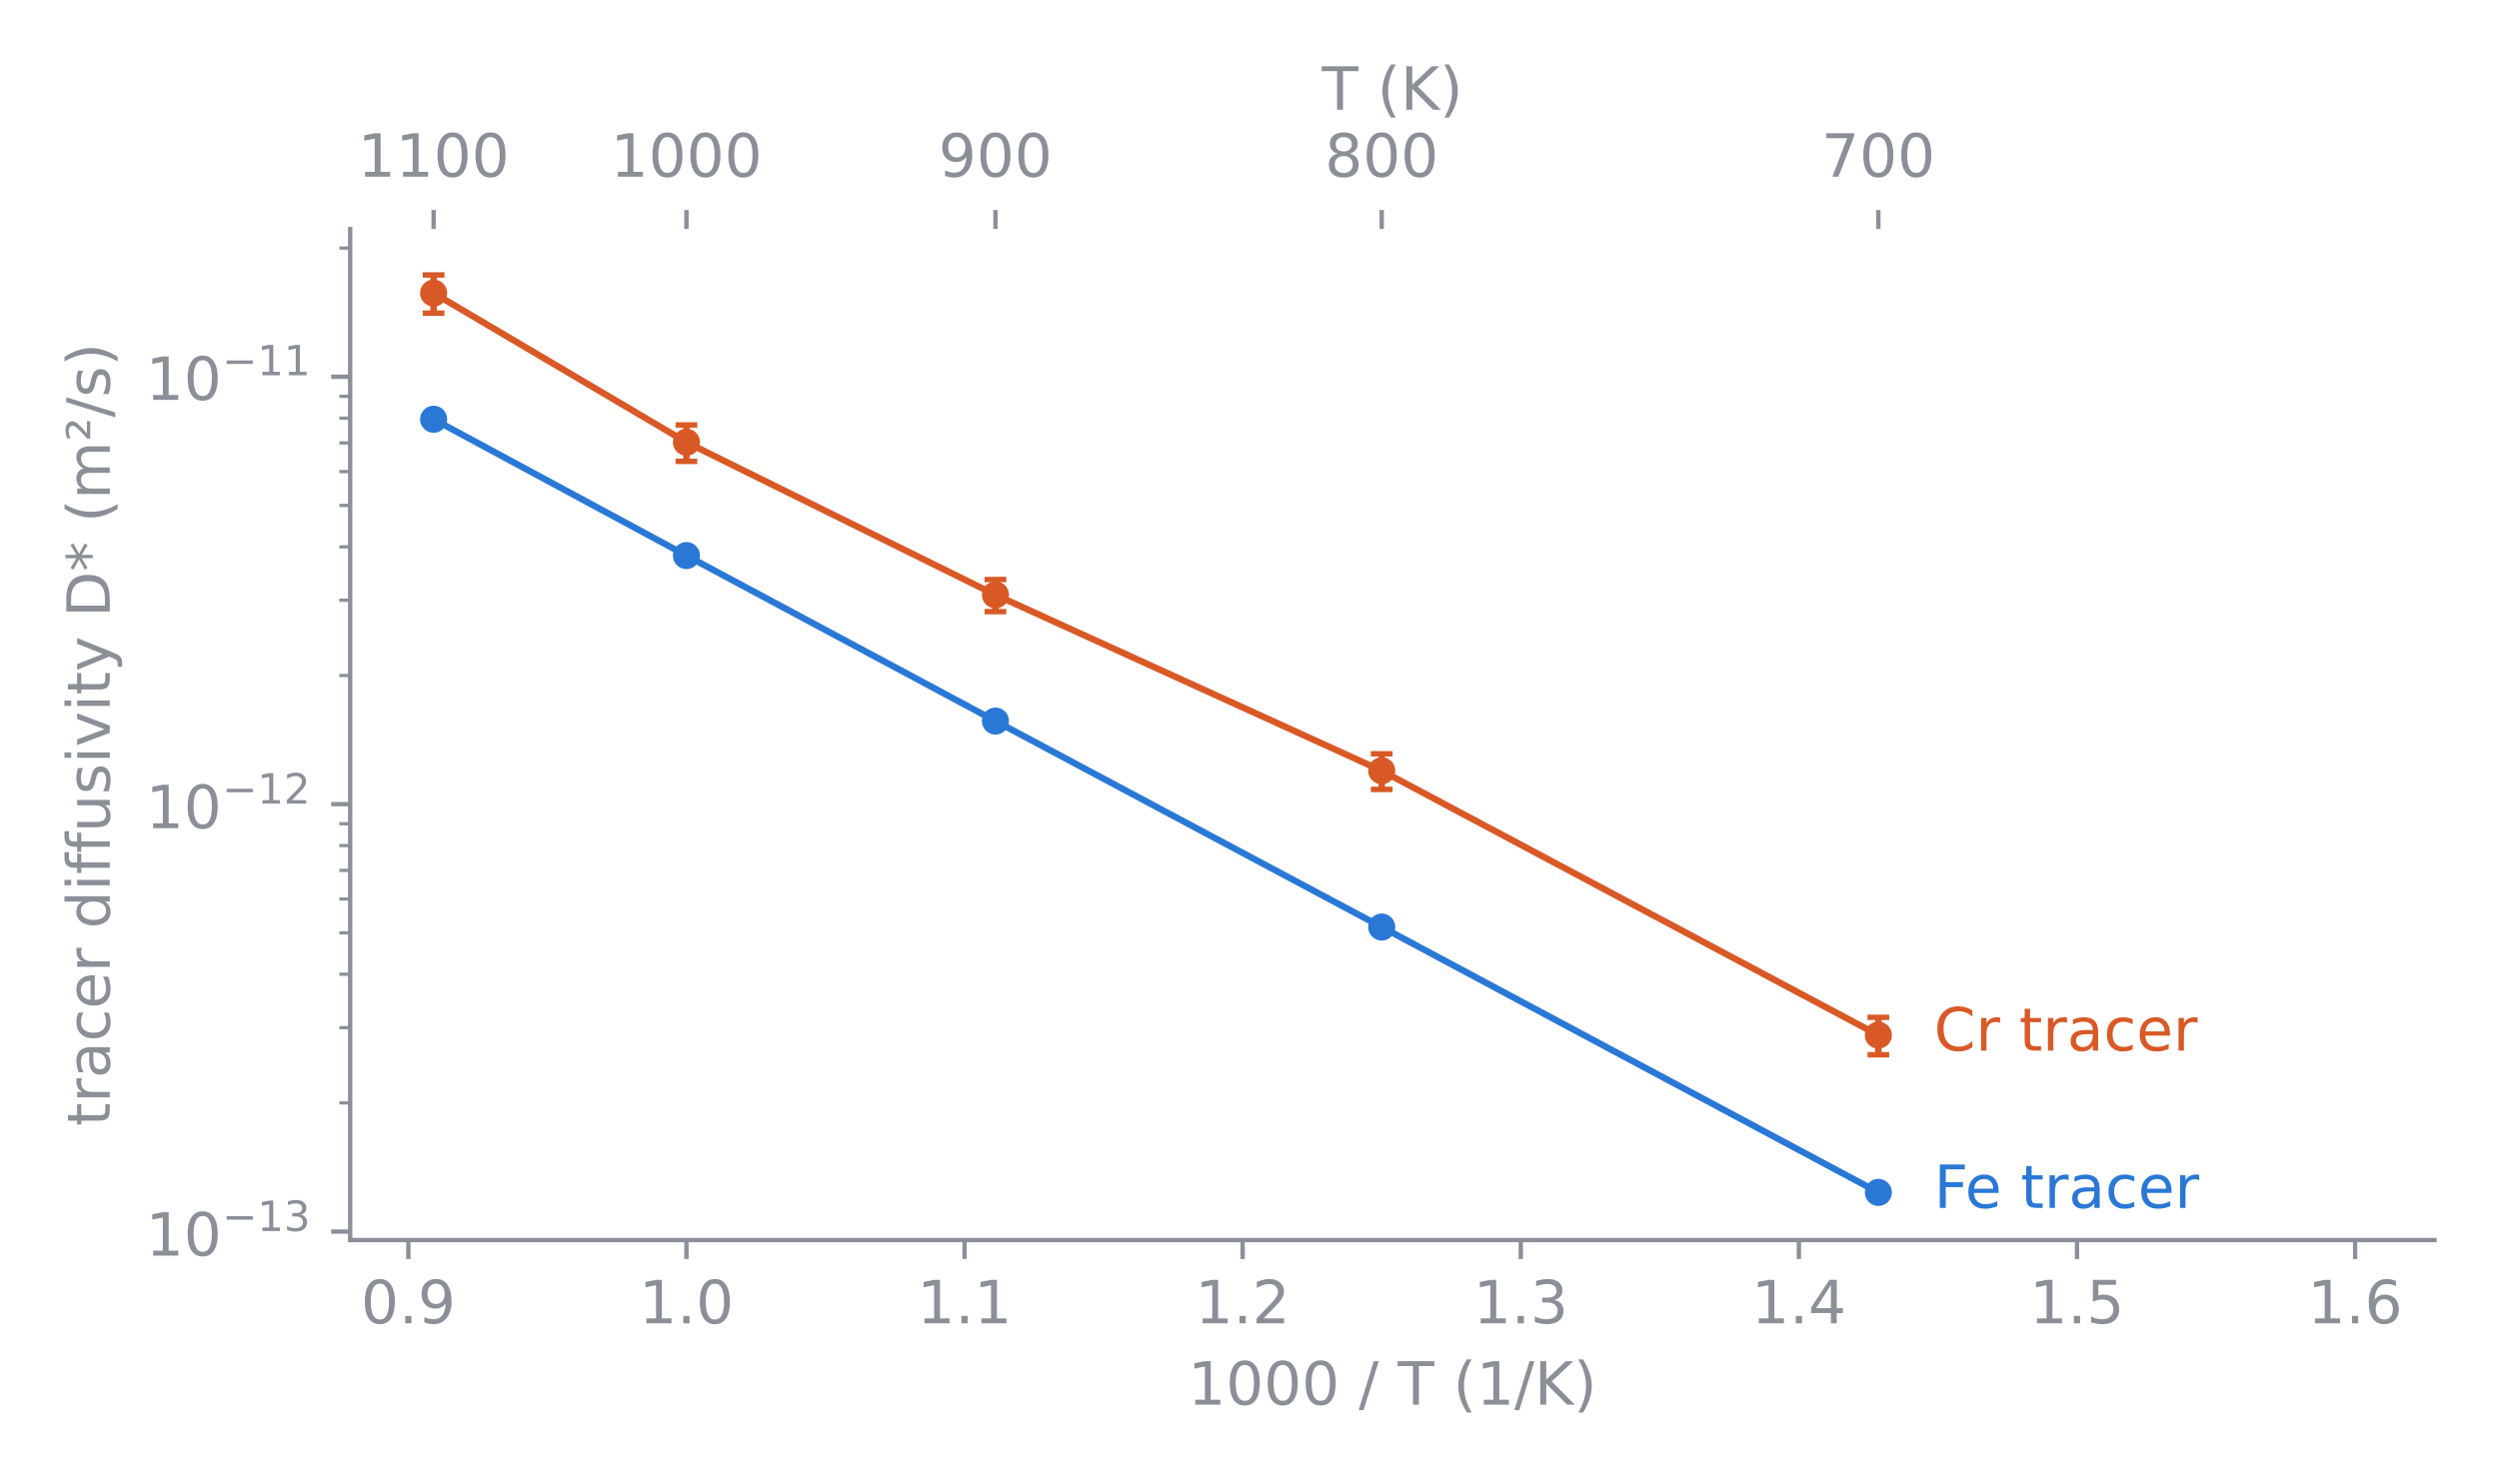
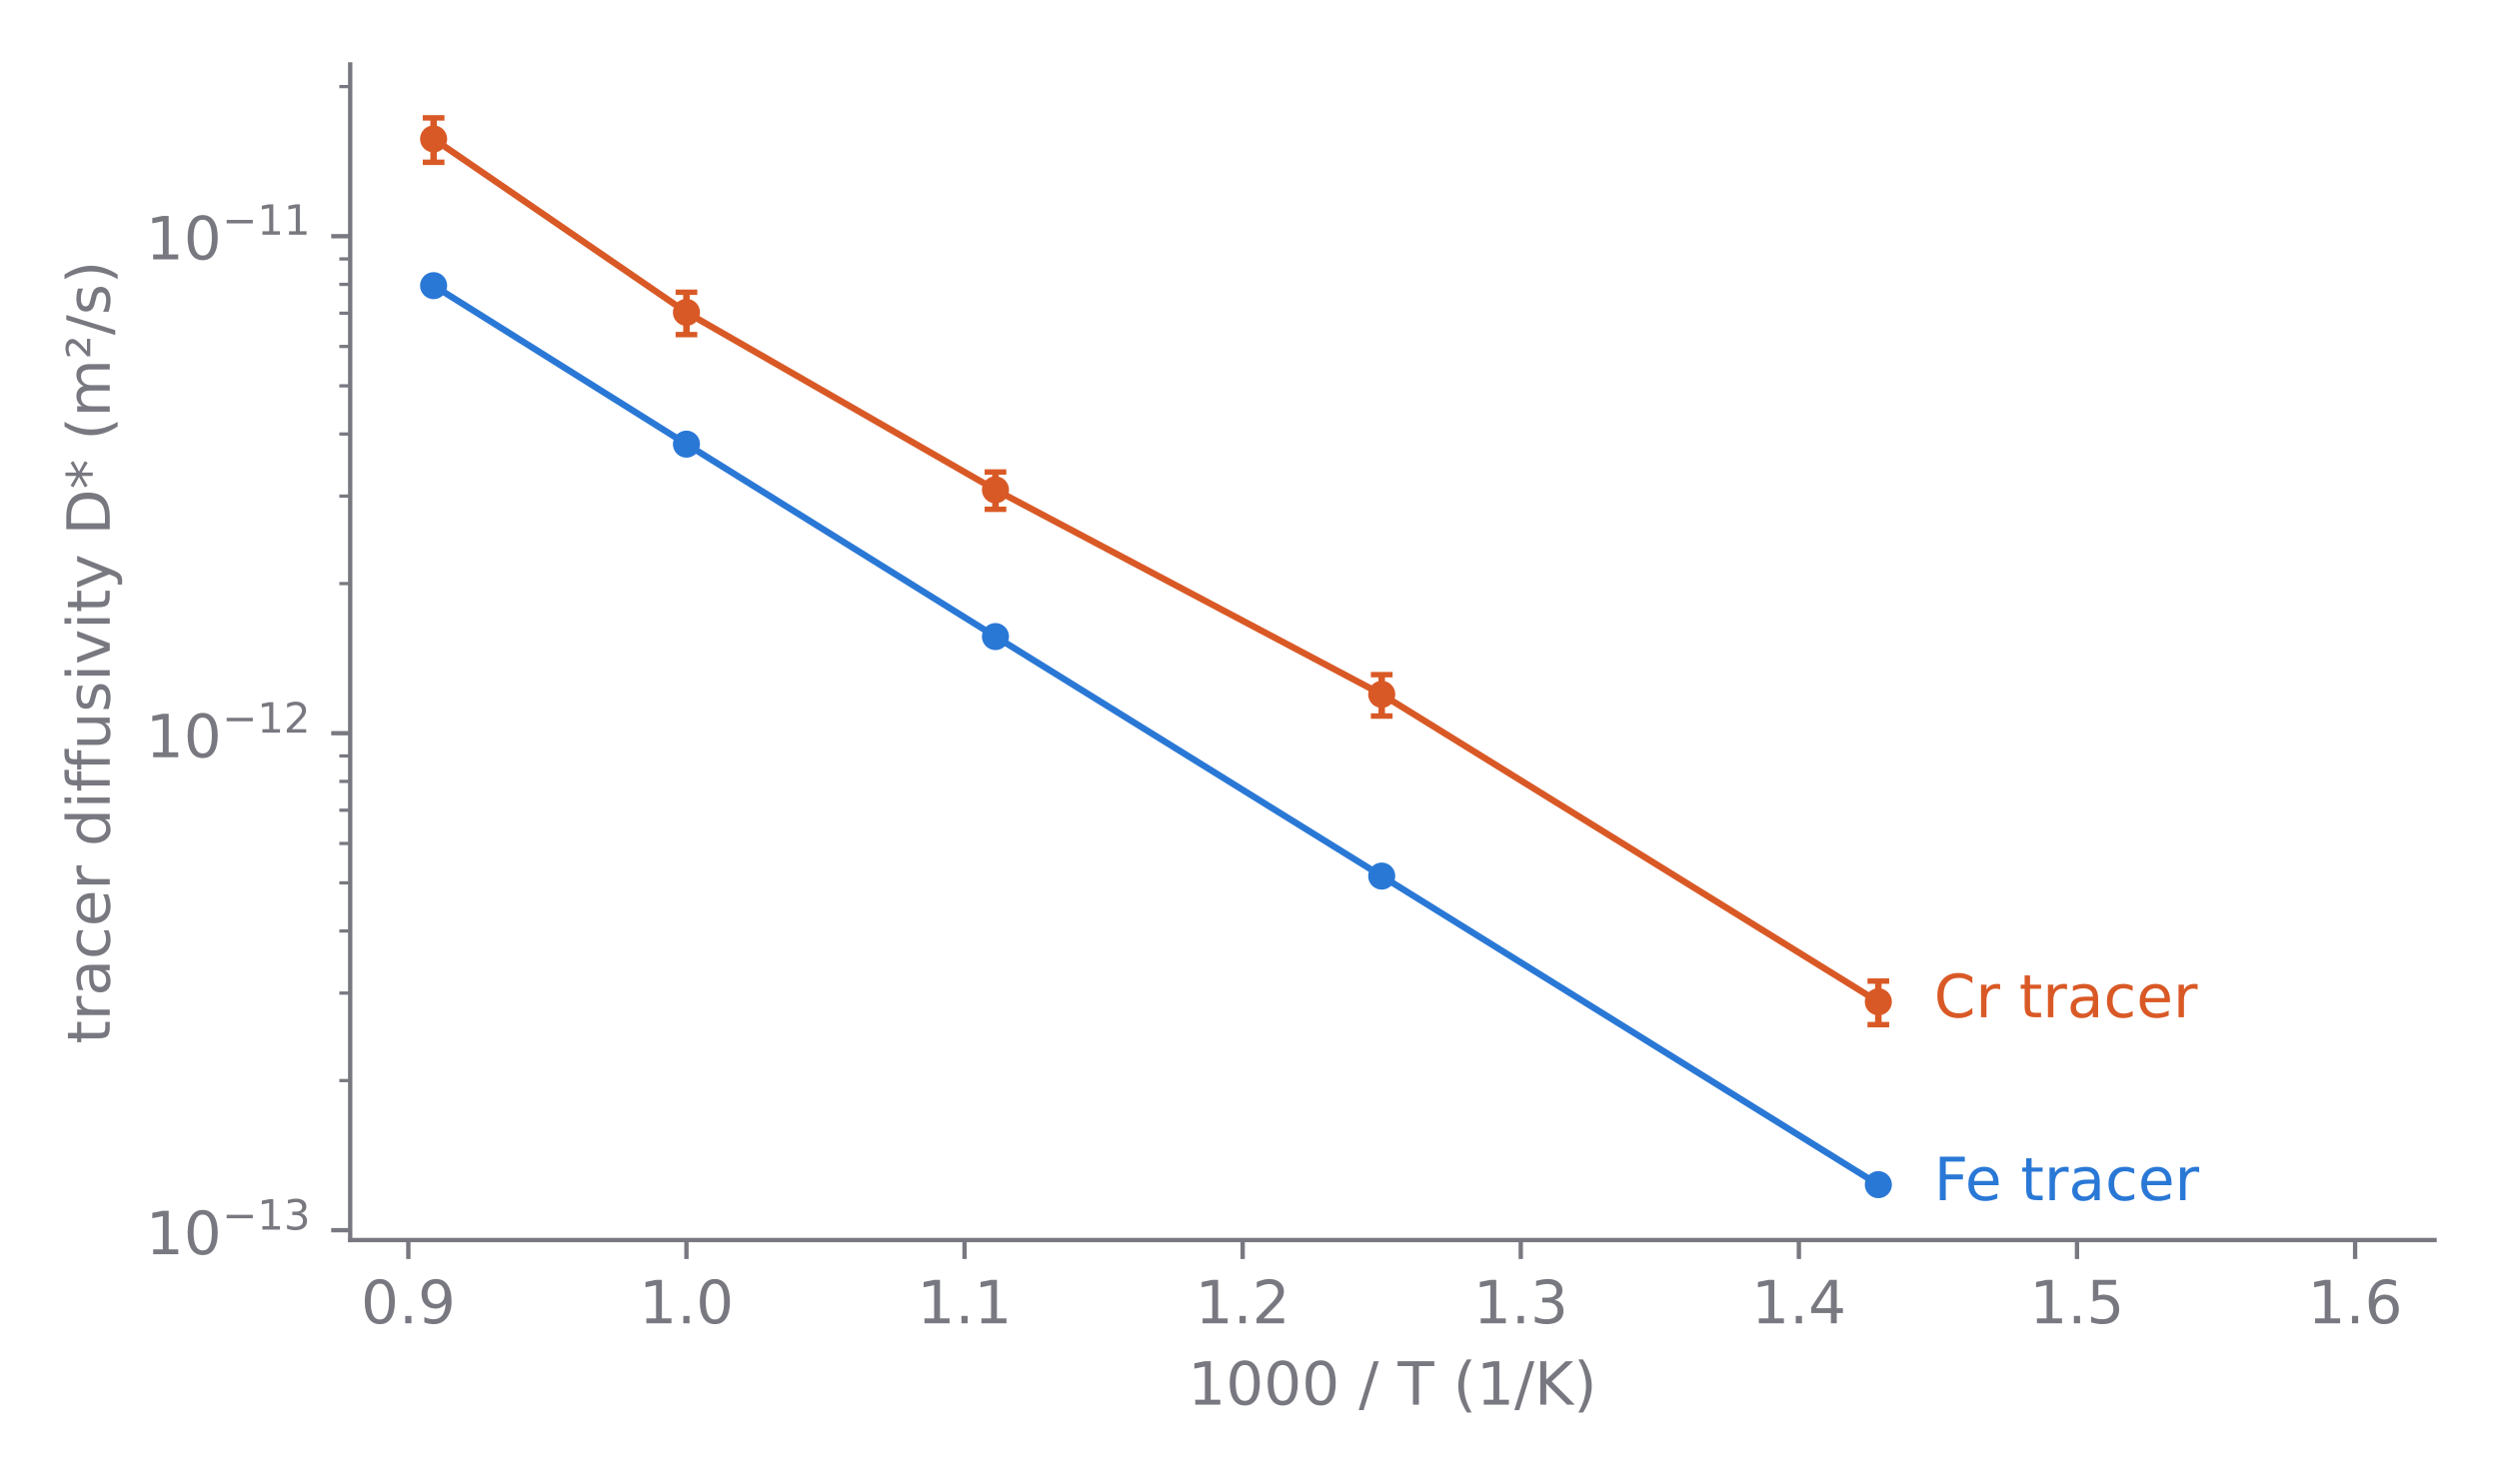
<svg xmlns="http://www.w3.org/2000/svg" xmlns:xlink="http://www.w3.org/1999/xlink" width="460.8pt" height="273.6pt" viewBox="0 0 460.8 273.6" version="1.1">
  <defs>
    <style type="text/css">*{stroke-linejoin: round; stroke-linecap: butt}</style>
  </defs>
  <g id="figure_1">
    <g id="patch_1">
      <path d="M 0 273.6  L 460.8 273.6  L 460.8 0  L 0 0  L 0 273.6  z " style="fill: none" />
    </g>
    <g id="axes_1">
      <g id="patch_2">
-         <path d="M 64.571 228.72  L 448.92 228.72  L 448.92 42.237  L 64.571 42.237  L 64.571 228.72  z " style="fill: none" />
-       </g>
-       <g id="axes_2">
-         <g id="patch_3">
-           <path d="M 64.571 42.237  L 448.92 42.237  L 448.92 42.237  L 64.571 42.237  L 64.571 42.237  z " style="fill: none" />
-         </g>
-         <g id="matplotlib.axis_1">
-           <g id="xtick_1">
-             <g id="line2d_1">
-               <defs>
-                 <path id="mc8319740ce" d="M 0 0  L 0 -3.5  " style="stroke: #8a8f98; stroke-width: 0.8" />
-               </defs>
-               <g>
-                 <use xlink:href="#mc8319740ce" x="346.356" y="42.237" style="fill: #8a8f98; stroke: #8a8f98; stroke-width: 0.8" />
-               </g>
-             </g>
-             <g id="text_1">
-               <text style="font-size: 11px; font-family: 'DejaVu Sans', 'Bitstream Vera Sans', 'Computer Modern Sans Serif', 'Lucida Grande', 'Verdana', 'Geneva', 'Lucid', 'Arial', 'Helvetica', 'Avant Garde', sans-serif; text-anchor: middle; fill: #8a8f98" x="346.356" y="32.595" transform="rotate(-0 346.3559 32.59484)">700</text>
-             </g>
-           </g>
-           <g id="xtick_2">
-             <g id="line2d_2">
-               <g>
-                 <use xlink:href="#mc8319740ce" x="254.781" y="42.237" style="fill: #8a8f98; stroke: #8a8f98; stroke-width: 0.8" />
-               </g>
-             </g>
-             <g id="text_2">
-               <text style="font-size: 11px; font-family: 'DejaVu Sans', 'Bitstream Vera Sans', 'Computer Modern Sans Serif', 'Lucida Grande', 'Verdana', 'Geneva', 'Lucid', 'Arial', 'Helvetica', 'Avant Garde', sans-serif; text-anchor: middle; fill: #8a8f98" x="254.781" y="32.595" transform="rotate(-0 254.7807 32.59484)">800</text>
-             </g>
-           </g>
-           <g id="xtick_3">
-             <g id="line2d_3">
-               <g>
-                 <use xlink:href="#mc8319740ce" x="183.556" y="42.237" style="fill: #8a8f98; stroke: #8a8f98; stroke-width: 0.8" />
-               </g>
-             </g>
-             <g id="text_3">
-               <text style="font-size: 11px; font-family: 'DejaVu Sans', 'Bitstream Vera Sans', 'Computer Modern Sans Serif', 'Lucida Grande', 'Verdana', 'Geneva', 'Lucid', 'Arial', 'Helvetica', 'Avant Garde', sans-serif; text-anchor: middle; fill: #8a8f98" x="183.556" y="32.595" transform="rotate(-0 183.5556 32.59484)">900</text>
-             </g>
-           </g>
-           <g id="xtick_4">
-             <g id="line2d_4">
-               <g>
-                 <use xlink:href="#mc8319740ce" x="126.576" y="42.237" style="fill: #8a8f98; stroke: #8a8f98; stroke-width: 0.8" />
-               </g>
-             </g>
-             <g id="text_4">
-               <text style="font-size: 11px; font-family: 'DejaVu Sans', 'Bitstream Vera Sans', 'Computer Modern Sans Serif', 'Lucida Grande', 'Verdana', 'Geneva', 'Lucid', 'Arial', 'Helvetica', 'Avant Garde', sans-serif; text-anchor: middle; fill: #8a8f98" x="126.576" y="32.595" transform="rotate(-0 126.5755 32.59484)">1000</text>
-             </g>
-           </g>
-           <g id="xtick_5">
-             <g id="line2d_5">
-               <g>
-                 <use xlink:href="#mc8319740ce" x="79.955" y="42.237" style="fill: #8a8f98; stroke: #8a8f98; stroke-width: 0.8" />
-               </g>
-             </g>
-             <g id="text_5">
-               <text style="font-size: 11px; font-family: 'DejaVu Sans', 'Bitstream Vera Sans', 'Computer Modern Sans Serif', 'Lucida Grande', 'Verdana', 'Geneva', 'Lucid', 'Arial', 'Helvetica', 'Avant Garde', sans-serif; text-anchor: middle; fill: #8a8f98" x="79.955" y="32.595" transform="rotate(-0 79.95548 32.59484)">1100</text>
-             </g>
-           </g>
-           <g id="text_6">
-             <text style="font-size: 11px; font-family: 'DejaVu Sans', 'Bitstream Vera Sans', 'Computer Modern Sans Serif', 'Lucida Grande', 'Verdana', 'Geneva', 'Lucid', 'Arial', 'Helvetica', 'Avant Garde', sans-serif; text-anchor: middle; fill: #8a8f98" x="256.745" y="20.237" transform="rotate(-0 256.7454 20.23742)">T (K)</text>
-           </g>
-         </g>
-         <g id="matplotlib.axis_2" />
-       </g>
-       <g id="matplotlib.axis_3">
+         <path d="M 64.571 228.72  L 448.92 228.72  L 448.92 11.88  L 64.571 11.88  L 64.571 228.72  z " style="fill: none" />
+       </g>
+       <g id="matplotlib.axis_1">
+         <g id="xtick_1">
+           <g id="line2d_1">
+             <defs>
+               <path id="m1382a73abf" d="M 0 0  L 0 3.5  " style="stroke: #787880; stroke-width: 0.8" />
+             </defs>
+             <g>
+               <use xlink:href="#m1382a73abf" x="75.293" y="228.72" style="fill: #787880; stroke: #787880; stroke-width: 0.8" />
+             </g>
+           </g>
+           <g id="text_1">
+             <text style="font-size: 11px; font-family: 'DejaVu Sans', 'Bitstream Vera Sans', 'Computer Modern Sans Serif', 'Lucida Grande', 'Verdana', 'Geneva', 'Lucid', 'Arial', 'Helvetica', 'Avant Garde', sans-serif; text-anchor: middle; fill: #787880" x="75.293" y="244.077" transform="rotate(-0 75.29347 244.0774)">0.9</text>
+           </g>
+         </g>
+         <g id="xtick_2">
+           <g id="line2d_2">
+             <g>
+               <use xlink:href="#m1382a73abf" x="126.576" y="228.72" style="fill: #787880; stroke: #787880; stroke-width: 0.8" />
+             </g>
+           </g>
+           <g id="text_2">
+             <text style="font-size: 11px; font-family: 'DejaVu Sans', 'Bitstream Vera Sans', 'Computer Modern Sans Serif', 'Lucida Grande', 'Verdana', 'Geneva', 'Lucid', 'Arial', 'Helvetica', 'Avant Garde', sans-serif; text-anchor: middle; fill: #787880" x="126.576" y="244.077" transform="rotate(-0 126.5755 244.0774)">1.0</text>
+           </g>
+         </g>
+         <g id="xtick_3">
+           <g id="line2d_3">
+             <g>
+               <use xlink:href="#m1382a73abf" x="177.858" y="228.72" style="fill: #787880; stroke: #787880; stroke-width: 0.8" />
+             </g>
+           </g>
+           <g id="text_3">
+             <text style="font-size: 11px; font-family: 'DejaVu Sans', 'Bitstream Vera Sans', 'Computer Modern Sans Serif', 'Lucida Grande', 'Verdana', 'Geneva', 'Lucid', 'Arial', 'Helvetica', 'Avant Garde', sans-serif; text-anchor: middle; fill: #787880" x="177.858" y="244.077" transform="rotate(-0 177.8576 244.0774)">1.1</text>
+           </g>
+         </g>
+         <g id="xtick_4">
+           <g id="line2d_4">
+             <g>
+               <use xlink:href="#m1382a73abf" x="229.14" y="228.72" style="fill: #787880; stroke: #787880; stroke-width: 0.8" />
+             </g>
+           </g>
+           <g id="text_4">
+             <text style="font-size: 11px; font-family: 'DejaVu Sans', 'Bitstream Vera Sans', 'Computer Modern Sans Serif', 'Lucida Grande', 'Verdana', 'Geneva', 'Lucid', 'Arial', 'Helvetica', 'Avant Garde', sans-serif; text-anchor: middle; fill: #787880" x="229.14" y="244.077" transform="rotate(-0 229.1397 244.0774)">1.2</text>
+           </g>
+         </g>
+         <g id="xtick_5">
+           <g id="line2d_5">
+             <g>
+               <use xlink:href="#m1382a73abf" x="280.422" y="228.72" style="fill: #787880; stroke: #787880; stroke-width: 0.8" />
+             </g>
+           </g>
+           <g id="text_5">
+             <text style="font-size: 11px; font-family: 'DejaVu Sans', 'Bitstream Vera Sans', 'Computer Modern Sans Serif', 'Lucida Grande', 'Verdana', 'Geneva', 'Lucid', 'Arial', 'Helvetica', 'Avant Garde', sans-serif; text-anchor: middle; fill: #787880" x="280.422" y="244.077" transform="rotate(-0 280.4218 244.0774)">1.3</text>
+           </g>
+         </g>
        <g id="xtick_6">
          <g id="line2d_6">
-             <defs>
-               <path id="m7bf91d683a" d="M 0 0  L 0 3.5  " style="stroke: #8a8f98; stroke-width: 0.8" />
-             </defs>
-             <g>
-               <use xlink:href="#m7bf91d683a" x="75.293" y="228.72" style="fill: #8a8f98; stroke: #8a8f98; stroke-width: 0.8" />
-             </g>
-           </g>
-           <g id="text_7">
-             <text style="font-size: 11px; font-family: 'DejaVu Sans', 'Bitstream Vera Sans', 'Computer Modern Sans Serif', 'Lucida Grande', 'Verdana', 'Geneva', 'Lucid', 'Arial', 'Helvetica', 'Avant Garde', sans-serif; text-anchor: middle; fill: #8a8f98" x="75.293" y="244.077" transform="rotate(-0 75.29347 244.0774)">0.9</text>
+             <g>
+               <use xlink:href="#m1382a73abf" x="331.704" y="228.72" style="fill: #787880; stroke: #787880; stroke-width: 0.8" />
+             </g>
+           </g>
+           <g id="text_6">
+             <text style="font-size: 11px; font-family: 'DejaVu Sans', 'Bitstream Vera Sans', 'Computer Modern Sans Serif', 'Lucida Grande', 'Verdana', 'Geneva', 'Lucid', 'Arial', 'Helvetica', 'Avant Garde', sans-serif; text-anchor: middle; fill: #787880" x="331.704" y="244.077" transform="rotate(-0 331.7038 244.0774)">1.4</text>
          </g>
        </g>
        <g id="xtick_7">
          <g id="line2d_7">
            <g>
-               <use xlink:href="#m7bf91d683a" x="126.576" y="228.72" style="fill: #8a8f98; stroke: #8a8f98; stroke-width: 0.8" />
-             </g>
-           </g>
-           <g id="text_8">
-             <text style="font-size: 11px; font-family: 'DejaVu Sans', 'Bitstream Vera Sans', 'Computer Modern Sans Serif', 'Lucida Grande', 'Verdana', 'Geneva', 'Lucid', 'Arial', 'Helvetica', 'Avant Garde', sans-serif; text-anchor: middle; fill: #8a8f98" x="126.576" y="244.077" transform="rotate(-0 126.5755 244.0774)">1.0</text>
+               <use xlink:href="#m1382a73abf" x="382.986" y="228.72" style="fill: #787880; stroke: #787880; stroke-width: 0.8" />
+             </g>
+           </g>
+           <g id="text_7">
+             <text style="font-size: 11px; font-family: 'DejaVu Sans', 'Bitstream Vera Sans', 'Computer Modern Sans Serif', 'Lucida Grande', 'Verdana', 'Geneva', 'Lucid', 'Arial', 'Helvetica', 'Avant Garde', sans-serif; text-anchor: middle; fill: #787880" x="382.986" y="244.077" transform="rotate(-0 382.9859 244.0774)">1.5</text>
          </g>
        </g>
        <g id="xtick_8">
          <g id="line2d_8">
            <g>
-               <use xlink:href="#m7bf91d683a" x="177.858" y="228.72" style="fill: #8a8f98; stroke: #8a8f98; stroke-width: 0.8" />
-             </g>
-           </g>
-           <g id="text_9">
-             <text style="font-size: 11px; font-family: 'DejaVu Sans', 'Bitstream Vera Sans', 'Computer Modern Sans Serif', 'Lucida Grande', 'Verdana', 'Geneva', 'Lucid', 'Arial', 'Helvetica', 'Avant Garde', sans-serif; text-anchor: middle; fill: #8a8f98" x="177.858" y="244.077" transform="rotate(-0 177.8576 244.0774)">1.1</text>
-           </g>
-         </g>
-         <g id="xtick_9">
+               <use xlink:href="#m1382a73abf" x="434.268" y="228.72" style="fill: #787880; stroke: #787880; stroke-width: 0.8" />
+             </g>
+           </g>
+           <g id="text_8">
+             <text style="font-size: 11px; font-family: 'DejaVu Sans', 'Bitstream Vera Sans', 'Computer Modern Sans Serif', 'Lucida Grande', 'Verdana', 'Geneva', 'Lucid', 'Arial', 'Helvetica', 'Avant Garde', sans-serif; text-anchor: middle; fill: #787880" x="434.268" y="244.077" transform="rotate(-0 434.268 244.0774)">1.6</text>
+           </g>
+         </g>
+         <g id="text_9">
+           <text style="font-size: 11px; font-family: 'DejaVu Sans', 'Bitstream Vera Sans', 'Computer Modern Sans Serif', 'Lucida Grande', 'Verdana', 'Geneva', 'Lucid', 'Arial', 'Helvetica', 'Avant Garde', sans-serif; text-anchor: middle; fill: #787880" x="256.745" y="259.077" transform="rotate(-0 256.7454 259.0774)">1000 / T (1/K)</text>
+         </g>
+       </g>
+       <g id="matplotlib.axis_2">
+         <g id="ytick_1">
          <g id="line2d_9">
-             <g>
-               <use xlink:href="#m7bf91d683a" x="229.14" y="228.72" style="fill: #8a8f98; stroke: #8a8f98; stroke-width: 0.8" />
+             <defs>
+               <path id="m5161d08b8c" d="M 0 0  L -3.5 0  " style="stroke: #787880; stroke-width: 0.8" />
+             </defs>
+             <g>
+               <use xlink:href="#m5161d08b8c" x="64.571" y="226.905" style="fill: #787880; stroke: #787880; stroke-width: 0.8" />
            </g>
          </g>
          <g id="text_10">
-             <text style="font-size: 11px; font-family: 'DejaVu Sans', 'Bitstream Vera Sans', 'Computer Modern Sans Serif', 'Lucida Grande', 'Verdana', 'Geneva', 'Lucid', 'Arial', 'Helvetica', 'Avant Garde', sans-serif; text-anchor: middle; fill: #8a8f98" x="229.14" y="244.077" transform="rotate(-0 229.1397 244.0774)">1.2</text>
-           </g>
-         </g>
-         <g id="xtick_10">
+             <g style="fill: #787880" transform="translate(26.88086 232.0754)">
+               <text>
+                 <tspan x="0" y="-0.737" style="font-size: 11px; font-family: 'DejaVu Sans'; fill: #787880">1</tspan>
+                 <tspan x="6.999" y="-0.737" style="font-size: 11px; font-family: 'DejaVu Sans'; fill: #787880">0</tspan>
+                 <tspan x="14.102" y="-5.28" style="font-size: 7.7px; font-family: 'DejaVu Sans'; fill: #787880">−</tspan>
+                 <tspan x="20.554" y="-5.28" style="font-size: 7.7px; font-family: 'DejaVu Sans'; fill: #787880">1</tspan>
+                 <tspan x="25.453" y="-5.28" style="font-size: 7.7px; font-family: 'DejaVu Sans'; fill: #787880">3</tspan>
+               </text>
+             </g>
+           </g>
+         </g>
+         <g id="ytick_2">
          <g id="line2d_10">
            <g>
-               <use xlink:href="#m7bf91d683a" x="280.422" y="228.72" style="fill: #8a8f98; stroke: #8a8f98; stroke-width: 0.8" />
+               <use xlink:href="#m5161d08b8c" x="64.571" y="135.237" style="fill: #787880; stroke: #787880; stroke-width: 0.8" />
            </g>
          </g>
          <g id="text_11">
-             <text style="font-size: 11px; font-family: 'DejaVu Sans', 'Bitstream Vera Sans', 'Computer Modern Sans Serif', 'Lucida Grande', 'Verdana', 'Geneva', 'Lucid', 'Arial', 'Helvetica', 'Avant Garde', sans-serif; text-anchor: middle; fill: #8a8f98" x="280.422" y="244.077" transform="rotate(-0 280.4218 244.0774)">1.3</text>
-           </g>
-         </g>
-         <g id="xtick_11">
+             <g style="fill: #787880" transform="translate(26.88086 140.4066)">
+               <text>
+                 <tspan x="0" y="-0.737" style="font-size: 11px; font-family: 'DejaVu Sans'; fill: #787880">1</tspan>
+                 <tspan x="6.999" y="-0.737" style="font-size: 11px; font-family: 'DejaVu Sans'; fill: #787880">0</tspan>
+                 <tspan x="14.102" y="-5.28" style="font-size: 7.7px; font-family: 'DejaVu Sans'; fill: #787880">−</tspan>
+                 <tspan x="20.554" y="-5.28" style="font-size: 7.7px; font-family: 'DejaVu Sans'; fill: #787880">1</tspan>
+                 <tspan x="25.453" y="-5.28" style="font-size: 7.7px; font-family: 'DejaVu Sans'; fill: #787880">2</tspan>
+               </text>
+             </g>
+           </g>
+         </g>
+         <g id="ytick_3">
          <g id="line2d_11">
            <g>
-               <use xlink:href="#m7bf91d683a" x="331.704" y="228.72" style="fill: #8a8f98; stroke: #8a8f98; stroke-width: 0.8" />
+               <use xlink:href="#m5161d08b8c" x="64.571" y="43.568" style="fill: #787880; stroke: #787880; stroke-width: 0.8" />
            </g>
          </g>
          <g id="text_12">
-             <text style="font-size: 11px; font-family: 'DejaVu Sans', 'Bitstream Vera Sans', 'Computer Modern Sans Serif', 'Lucida Grande', 'Verdana', 'Geneva', 'Lucid', 'Arial', 'Helvetica', 'Avant Garde', sans-serif; text-anchor: middle; fill: #8a8f98" x="331.704" y="244.077" transform="rotate(-0 331.7038 244.0774)">1.4</text>
-           </g>
-         </g>
-         <g id="xtick_12">
+             <g style="fill: #787880" transform="translate(26.88086 48.68272)">
+               <text>
+                 <tspan x="0" y="-0.846" style="font-size: 11px; font-family: 'DejaVu Sans'; fill: #787880">1</tspan>
+                 <tspan x="6.999" y="-0.846" style="font-size: 11px; font-family: 'DejaVu Sans'; fill: #787880">0</tspan>
+                 <tspan x="14.102" y="-5.389" style="font-size: 7.7px; font-family: 'DejaVu Sans'; fill: #787880">−</tspan>
+                 <tspan x="20.554" y="-5.389" style="font-size: 7.7px; font-family: 'DejaVu Sans'; fill: #787880">1</tspan>
+                 <tspan x="25.453" y="-5.389" style="font-size: 7.7px; font-family: 'DejaVu Sans'; fill: #787880">1</tspan>
+               </text>
+             </g>
+           </g>
+         </g>
+         <g id="ytick_4">
          <g id="line2d_12">
-             <g>
-               <use xlink:href="#m7bf91d683a" x="382.986" y="228.72" style="fill: #8a8f98; stroke: #8a8f98; stroke-width: 0.8" />
-             </g>
-           </g>
-           <g id="text_13">
-             <text style="font-size: 11px; font-family: 'DejaVu Sans', 'Bitstream Vera Sans', 'Computer Modern Sans Serif', 'Lucida Grande', 'Verdana', 'Geneva', 'Lucid', 'Arial', 'Helvetica', 'Avant Garde', sans-serif; text-anchor: middle; fill: #8a8f98" x="382.986" y="244.077" transform="rotate(-0 382.9859 244.0774)">1.5</text>
-           </g>
-         </g>
-         <g id="xtick_13">
+             <defs>
+               <path id="m2b6030d792" d="M 0 0  L -2 0  " style="stroke: #787880; stroke-width: 0.6" />
+             </defs>
+             <g>
+               <use xlink:href="#m2b6030d792" x="64.571" y="199.31" style="fill: #787880; stroke: #787880; stroke-width: 0.6" />
+             </g>
+           </g>
+         </g>
+         <g id="ytick_5">
          <g id="line2d_13">
            <g>
-               <use xlink:href="#m7bf91d683a" x="434.268" y="228.72" style="fill: #8a8f98; stroke: #8a8f98; stroke-width: 0.8" />
-             </g>
-           </g>
-           <g id="text_14">
-             <text style="font-size: 11px; font-family: 'DejaVu Sans', 'Bitstream Vera Sans', 'Computer Modern Sans Serif', 'Lucida Grande', 'Verdana', 'Geneva', 'Lucid', 'Arial', 'Helvetica', 'Avant Garde', sans-serif; text-anchor: middle; fill: #8a8f98" x="434.268" y="244.077" transform="rotate(-0 434.268 244.0774)">1.6</text>
-           </g>
-         </g>
-         <g id="text_15">
-           <text style="font-size: 11px; font-family: 'DejaVu Sans', 'Bitstream Vera Sans', 'Computer Modern Sans Serif', 'Lucida Grande', 'Verdana', 'Geneva', 'Lucid', 'Arial', 'Helvetica', 'Avant Garde', sans-serif; text-anchor: middle; fill: #8a8f98" x="256.745" y="259.077" transform="rotate(-0 256.7454 259.0774)">1000 / T (1/K)</text>
-         </g>
-       </g>
-       <g id="matplotlib.axis_4">
-         <g id="ytick_1">
+               <use xlink:href="#m2b6030d792" x="64.571" y="183.168" style="fill: #787880; stroke: #787880; stroke-width: 0.6" />
+             </g>
+           </g>
+         </g>
+         <g id="ytick_6">
          <g id="line2d_14">
-             <defs>
-               <path id="m699dbc53d1" d="M 0 0  L -3.5 0  " style="stroke: #8a8f98; stroke-width: 0.8" />
-             </defs>
-             <g>
-               <use xlink:href="#m699dbc53d1" x="64.571" y="227.159" style="fill: #8a8f98; stroke: #8a8f98; stroke-width: 0.8" />
-             </g>
-           </g>
-           <g id="text_16">
-             <g style="fill: #8a8f98" transform="translate(26.88086 232.3295)">
-               <text>
-                 <tspan x="0" y="-0.737" style="font-size: 11px; font-family: 'DejaVu Sans'; fill: #8a8f98">1</tspan>
-                 <tspan x="6.999" y="-0.737" style="font-size: 11px; font-family: 'DejaVu Sans'; fill: #8a8f98">0</tspan>
-                 <tspan x="14.102" y="-5.28" style="font-size: 7.7px; font-family: 'DejaVu Sans'; fill: #8a8f98">−</tspan>
-                 <tspan x="20.554" y="-5.28" style="font-size: 7.7px; font-family: 'DejaVu Sans'; fill: #8a8f98">1</tspan>
-                 <tspan x="25.453" y="-5.28" style="font-size: 7.7px; font-family: 'DejaVu Sans'; fill: #8a8f98">3</tspan>
-               </text>
-             </g>
-           </g>
-         </g>
-         <g id="ytick_2">
+             <g>
+               <use xlink:href="#m2b6030d792" x="64.571" y="171.715" style="fill: #787880; stroke: #787880; stroke-width: 0.6" />
+             </g>
+           </g>
+         </g>
+         <g id="ytick_7">
          <g id="line2d_15">
            <g>
-               <use xlink:href="#m699dbc53d1" x="64.571" y="148.324" style="fill: #8a8f98; stroke: #8a8f98; stroke-width: 0.8" />
-             </g>
-           </g>
-           <g id="text_17">
-             <g style="fill: #8a8f98" transform="translate(26.88086 153.4942)">
-               <text>
-                 <tspan x="0" y="-0.737" style="font-size: 11px; font-family: 'DejaVu Sans'; fill: #8a8f98">1</tspan>
-                 <tspan x="6.999" y="-0.737" style="font-size: 11px; font-family: 'DejaVu Sans'; fill: #8a8f98">0</tspan>
-                 <tspan x="14.102" y="-5.28" style="font-size: 7.7px; font-family: 'DejaVu Sans'; fill: #8a8f98">−</tspan>
-                 <tspan x="20.554" y="-5.28" style="font-size: 7.7px; font-family: 'DejaVu Sans'; fill: #8a8f98">1</tspan>
-                 <tspan x="25.453" y="-5.28" style="font-size: 7.7px; font-family: 'DejaVu Sans'; fill: #8a8f98">2</tspan>
-               </text>
-             </g>
-           </g>
-         </g>
-         <g id="ytick_3">
+               <use xlink:href="#m2b6030d792" x="64.571" y="162.832" style="fill: #787880; stroke: #787880; stroke-width: 0.6" />
+             </g>
+           </g>
+         </g>
+         <g id="ytick_8">
          <g id="line2d_16">
            <g>
-               <use xlink:href="#m699dbc53d1" x="64.571" y="69.489" style="fill: #8a8f98; stroke: #8a8f98; stroke-width: 0.8" />
-             </g>
-           </g>
-           <g id="text_18">
-             <g style="fill: #8a8f98" transform="translate(26.88086 74.60389)">
-               <text>
-                 <tspan x="0" y="-0.846" style="font-size: 11px; font-family: 'DejaVu Sans'; fill: #8a8f98">1</tspan>
-                 <tspan x="6.999" y="-0.846" style="font-size: 11px; font-family: 'DejaVu Sans'; fill: #8a8f98">0</tspan>
-                 <tspan x="14.102" y="-5.389" style="font-size: 7.7px; font-family: 'DejaVu Sans'; fill: #8a8f98">−</tspan>
-                 <tspan x="20.554" y="-5.389" style="font-size: 7.7px; font-family: 'DejaVu Sans'; fill: #8a8f98">1</tspan>
-                 <tspan x="25.453" y="-5.389" style="font-size: 7.7px; font-family: 'DejaVu Sans'; fill: #8a8f98">1</tspan>
-               </text>
-             </g>
-           </g>
-         </g>
-         <g id="ytick_4">
+               <use xlink:href="#m2b6030d792" x="64.571" y="155.573" style="fill: #787880; stroke: #787880; stroke-width: 0.6" />
+             </g>
+           </g>
+         </g>
+         <g id="ytick_9">
          <g id="line2d_17">
-             <defs>
-               <path id="mf9867985c0" d="M 0 0  L -2 0  " style="stroke: #8a8f98; stroke-width: 0.6" />
-             </defs>
-             <g>
-               <use xlink:href="#mf9867985c0" x="64.571" y="203.428" style="fill: #8a8f98; stroke: #8a8f98; stroke-width: 0.6" />
-             </g>
-           </g>
-         </g>
-         <g id="ytick_5">
+             <g>
+               <use xlink:href="#m2b6030d792" x="64.571" y="149.436" style="fill: #787880; stroke: #787880; stroke-width: 0.6" />
+             </g>
+           </g>
+         </g>
+         <g id="ytick_10">
          <g id="line2d_18">
            <g>
-               <use xlink:href="#mf9867985c0" x="64.571" y="189.545" style="fill: #8a8f98; stroke: #8a8f98; stroke-width: 0.6" />
-             </g>
-           </g>
-         </g>
-         <g id="ytick_6">
+               <use xlink:href="#m2b6030d792" x="64.571" y="144.12" style="fill: #787880; stroke: #787880; stroke-width: 0.6" />
+             </g>
+           </g>
+         </g>
+         <g id="ytick_11">
          <g id="line2d_19">
            <g>
-               <use xlink:href="#mf9867985c0" x="64.571" y="179.696" style="fill: #8a8f98; stroke: #8a8f98; stroke-width: 0.6" />
-             </g>
-           </g>
-         </g>
-         <g id="ytick_7">
+               <use xlink:href="#m2b6030d792" x="64.571" y="139.431" style="fill: #787880; stroke: #787880; stroke-width: 0.6" />
+             </g>
+           </g>
+         </g>
+         <g id="ytick_12">
          <g id="line2d_20">
            <g>
-               <use xlink:href="#mf9867985c0" x="64.571" y="172.056" style="fill: #8a8f98; stroke: #8a8f98; stroke-width: 0.6" />
-             </g>
-           </g>
-         </g>
-         <g id="ytick_8">
+               <use xlink:href="#m2b6030d792" x="64.571" y="107.641" style="fill: #787880; stroke: #787880; stroke-width: 0.6" />
+             </g>
+           </g>
+         </g>
+         <g id="ytick_13">
          <g id="line2d_21">
            <g>
-               <use xlink:href="#mf9867985c0" x="64.571" y="165.814" style="fill: #8a8f98; stroke: #8a8f98; stroke-width: 0.6" />
-             </g>
-           </g>
-         </g>
-         <g id="ytick_9">
+               <use xlink:href="#m2b6030d792" x="64.571" y="91.499" style="fill: #787880; stroke: #787880; stroke-width: 0.6" />
+             </g>
+           </g>
+         </g>
+         <g id="ytick_14">
          <g id="line2d_22">
            <g>
-               <use xlink:href="#mf9867985c0" x="64.571" y="160.536" style="fill: #8a8f98; stroke: #8a8f98; stroke-width: 0.6" />
-             </g>
-           </g>
-         </g>
-         <g id="ytick_10">
+               <use xlink:href="#m2b6030d792" x="64.571" y="80.046" style="fill: #787880; stroke: #787880; stroke-width: 0.6" />
+             </g>
+           </g>
+         </g>
+         <g id="ytick_15">
          <g id="line2d_23">
            <g>
-               <use xlink:href="#mf9867985c0" x="64.571" y="155.964" style="fill: #8a8f98; stroke: #8a8f98; stroke-width: 0.6" />
-             </g>
-           </g>
-         </g>
-         <g id="ytick_11">
+               <use xlink:href="#m2b6030d792" x="64.571" y="71.163" style="fill: #787880; stroke: #787880; stroke-width: 0.6" />
+             </g>
+           </g>
+         </g>
+         <g id="ytick_16">
          <g id="line2d_24">
            <g>
-               <use xlink:href="#mf9867985c0" x="64.571" y="151.931" style="fill: #8a8f98; stroke: #8a8f98; stroke-width: 0.6" />
-             </g>
-           </g>
-         </g>
-         <g id="ytick_12">
+               <use xlink:href="#m2b6030d792" x="64.571" y="63.904" style="fill: #787880; stroke: #787880; stroke-width: 0.6" />
+             </g>
+           </g>
+         </g>
+         <g id="ytick_17">
          <g id="line2d_25">
            <g>
-               <use xlink:href="#mf9867985c0" x="64.571" y="124.592" style="fill: #8a8f98; stroke: #8a8f98; stroke-width: 0.6" />
-             </g>
-           </g>
-         </g>
-         <g id="ytick_13">
+               <use xlink:href="#m2b6030d792" x="64.571" y="57.767" style="fill: #787880; stroke: #787880; stroke-width: 0.6" />
+             </g>
+           </g>
+         </g>
+         <g id="ytick_18">
          <g id="line2d_26">
            <g>
-               <use xlink:href="#mf9867985c0" x="64.571" y="110.71" style="fill: #8a8f98; stroke: #8a8f98; stroke-width: 0.6" />
-             </g>
-           </g>
-         </g>
-         <g id="ytick_14">
+               <use xlink:href="#m2b6030d792" x="64.571" y="52.451" style="fill: #787880; stroke: #787880; stroke-width: 0.6" />
+             </g>
+           </g>
+         </g>
+         <g id="ytick_19">
          <g id="line2d_27">
            <g>
-               <use xlink:href="#mf9867985c0" x="64.571" y="100.861" style="fill: #8a8f98; stroke: #8a8f98; stroke-width: 0.6" />
-             </g>
-           </g>
-         </g>
-         <g id="ytick_15">
+               <use xlink:href="#m2b6030d792" x="64.571" y="47.762" style="fill: #787880; stroke: #787880; stroke-width: 0.6" />
+             </g>
+           </g>
+         </g>
+         <g id="ytick_20">
          <g id="line2d_28">
            <g>
-               <use xlink:href="#mf9867985c0" x="64.571" y="93.221" style="fill: #8a8f98; stroke: #8a8f98; stroke-width: 0.6" />
-             </g>
-           </g>
-         </g>
-         <g id="ytick_16">
-           <g id="line2d_29">
-             <g>
-               <use xlink:href="#mf9867985c0" x="64.571" y="86.978" style="fill: #8a8f98; stroke: #8a8f98; stroke-width: 0.6" />
-             </g>
-           </g>
-         </g>
-         <g id="ytick_17">
-           <g id="line2d_30">
-             <g>
-               <use xlink:href="#mf9867985c0" x="64.571" y="81.701" style="fill: #8a8f98; stroke: #8a8f98; stroke-width: 0.6" />
-             </g>
-           </g>
-         </g>
-         <g id="ytick_18">
-           <g id="line2d_31">
-             <g>
-               <use xlink:href="#mf9867985c0" x="64.571" y="77.129" style="fill: #8a8f98; stroke: #8a8f98; stroke-width: 0.6" />
-             </g>
-           </g>
-         </g>
-         <g id="ytick_19">
-           <g id="line2d_32">
-             <g>
-               <use xlink:href="#mf9867985c0" x="64.571" y="73.096" style="fill: #8a8f98; stroke: #8a8f98; stroke-width: 0.6" />
-             </g>
-           </g>
-         </g>
-         <g id="ytick_20">
-           <g id="line2d_33">
-             <g>
-               <use xlink:href="#mf9867985c0" x="64.571" y="45.757" style="fill: #8a8f98; stroke: #8a8f98; stroke-width: 0.6" />
-             </g>
-           </g>
-         </g>
-         <g id="text_19">
-           <text style="font-size: 11px; font-family: 'DejaVu Sans', 'Bitstream Vera Sans', 'Computer Modern Sans Serif', 'Lucida Grande', 'Verdana', 'Geneva', 'Lucid', 'Arial', 'Helvetica', 'Avant Garde', sans-serif; text-anchor: middle; fill: #8a8f98" x="20.238" y="135.479" transform="rotate(-90 20.23828 135.4787)">tracer diffusivity D* (m²/s)</text>
+               <use xlink:href="#m2b6030d792" x="64.571" y="15.973" style="fill: #787880; stroke: #787880; stroke-width: 0.6" />
+             </g>
+           </g>
+         </g>
+         <g id="text_13">
+           <text style="font-size: 11px; font-family: 'DejaVu Sans', 'Bitstream Vera Sans', 'Computer Modern Sans Serif', 'Lucida Grande', 'Verdana', 'Geneva', 'Lucid', 'Arial', 'Helvetica', 'Avant Garde', sans-serif; text-anchor: middle; fill: #787880" x="20.238" y="120.3" transform="rotate(-90 20.23828 120.3)">tracer diffusivity D* (m²/s)</text>
        </g>
      </g>
      <g id="LineCollection_1">
-         <path d="M 346.356 194.553  L 346.356 187.645  " clip-path="url(#pfbdf18bbd3)" style="fill: none; stroke: #d95926; stroke-width: 1.2" />
-         <path d="M 254.781 145.601  L 254.781 139.033  " clip-path="url(#pfbdf18bbd3)" style="fill: none; stroke: #d95926; stroke-width: 1.2" />
-         <path d="M 183.556 112.806  L 183.556 106.885  " clip-path="url(#pfbdf18bbd3)" style="fill: none; stroke: #d95926; stroke-width: 1.2" />
-         <path d="M 126.576 85.094  L 126.576 78.377  " clip-path="url(#pfbdf18bbd3)" style="fill: none; stroke: #d95926; stroke-width: 1.2" />
-         <path d="M 79.955 57.763  L 79.955 50.714  " clip-path="url(#pfbdf18bbd3)" style="fill: none; stroke: #d95926; stroke-width: 1.2" />
+         <path d="M 346.356 188.991  L 346.356 180.959  " clip-path="url(#p39db1ea6fe)" style="fill: none; stroke: #d95926; stroke-width: 1.2" />
+         <path d="M 254.781 132.07  L 254.781 124.432  " clip-path="url(#p39db1ea6fe)" style="fill: none; stroke: #d95926; stroke-width: 1.2" />
+         <path d="M 183.556 93.936  L 183.556 87.051  " clip-path="url(#p39db1ea6fe)" style="fill: none; stroke: #d95926; stroke-width: 1.2" />
+         <path d="M 126.576 61.713  L 126.576 53.903  " clip-path="url(#p39db1ea6fe)" style="fill: none; stroke: #d95926; stroke-width: 1.2" />
+         <path d="M 79.955 29.933  L 79.955 21.736  " clip-path="url(#p39db1ea6fe)" style="fill: none; stroke: #d95926; stroke-width: 1.2" />
+       </g>
+       <g id="line2d_29">
+         <defs>
+           <path id="ma6e9ffe31d" d="M 2 0  L -2 -0  " style="stroke: #d95926" />
+         </defs>
+         <g clip-path="url(#p39db1ea6fe)">
+           <use xlink:href="#ma6e9ffe31d" x="346.356" y="188.991" style="fill: #d95926; stroke: #d95926" />
+           <use xlink:href="#ma6e9ffe31d" x="254.781" y="132.07" style="fill: #d95926; stroke: #d95926" />
+           <use xlink:href="#ma6e9ffe31d" x="183.556" y="93.936" style="fill: #d95926; stroke: #d95926" />
+           <use xlink:href="#ma6e9ffe31d" x="126.576" y="61.713" style="fill: #d95926; stroke: #d95926" />
+           <use xlink:href="#ma6e9ffe31d" x="79.955" y="29.933" style="fill: #d95926; stroke: #d95926" />
+         </g>
+       </g>
+       <g id="line2d_30">
+         <g clip-path="url(#p39db1ea6fe)">
+           <use xlink:href="#ma6e9ffe31d" x="346.356" y="180.959" style="fill: #d95926; stroke: #d95926" />
+           <use xlink:href="#ma6e9ffe31d" x="254.781" y="124.432" style="fill: #d95926; stroke: #d95926" />
+           <use xlink:href="#ma6e9ffe31d" x="183.556" y="87.051" style="fill: #d95926; stroke: #d95926" />
+           <use xlink:href="#ma6e9ffe31d" x="126.576" y="53.903" style="fill: #d95926; stroke: #d95926" />
+           <use xlink:href="#ma6e9ffe31d" x="79.955" y="21.736" style="fill: #d95926; stroke: #d95926" />
+         </g>
+       </g>
+       <g id="LineCollection_2">
+         <path d="M 346.356 218.864  L 346.356 218.148  " clip-path="url(#p39db1ea6fe)" style="fill: none; stroke: #2a78d6; stroke-width: 1.2" />
+         <path d="M 254.781 161.978  L 254.781 161.202  " clip-path="url(#p39db1ea6fe)" style="fill: none; stroke: #2a78d6; stroke-width: 1.2" />
+         <path d="M 183.556 117.751  L 183.556 117.073  " clip-path="url(#p39db1ea6fe)" style="fill: none; stroke: #2a78d6; stroke-width: 1.2" />
+         <path d="M 126.576 82.331  L 126.576 81.514  " clip-path="url(#p39db1ea6fe)" style="fill: none; stroke: #2a78d6; stroke-width: 1.2" />
+         <path d="M 79.955 53.045  L 79.955 52.329  " clip-path="url(#p39db1ea6fe)" style="fill: none; stroke: #2a78d6; stroke-width: 1.2" />
+       </g>
+       <g id="line2d_31">
+         <defs>
+           <path id="m216128166f" d="M 2 0  L -2 -0  " style="stroke: #2a78d6" />
+         </defs>
+         <g clip-path="url(#p39db1ea6fe)">
+           <use xlink:href="#m216128166f" x="346.356" y="218.864" style="fill: #2a78d6; stroke: #2a78d6" />
+           <use xlink:href="#m216128166f" x="254.781" y="161.978" style="fill: #2a78d6; stroke: #2a78d6" />
+           <use xlink:href="#m216128166f" x="183.556" y="117.751" style="fill: #2a78d6; stroke: #2a78d6" />
+           <use xlink:href="#m216128166f" x="126.576" y="82.331" style="fill: #2a78d6; stroke: #2a78d6" />
+           <use xlink:href="#m216128166f" x="79.955" y="53.045" style="fill: #2a78d6; stroke: #2a78d6" />
+         </g>
+       </g>
+       <g id="line2d_32">
+         <g clip-path="url(#p39db1ea6fe)">
+           <use xlink:href="#m216128166f" x="346.356" y="218.148" style="fill: #2a78d6; stroke: #2a78d6" />
+           <use xlink:href="#m216128166f" x="254.781" y="161.202" style="fill: #2a78d6; stroke: #2a78d6" />
+           <use xlink:href="#m216128166f" x="183.556" y="117.073" style="fill: #2a78d6; stroke: #2a78d6" />
+           <use xlink:href="#m216128166f" x="126.576" y="81.514" style="fill: #2a78d6; stroke: #2a78d6" />
+           <use xlink:href="#m216128166f" x="79.955" y="52.329" style="fill: #2a78d6; stroke: #2a78d6" />
+         </g>
+       </g>
+       <g id="line2d_33">
+         <path d="M 346.356 184.773  L 254.781 128.069  L 183.556 90.345  L 126.576 57.616  L 79.955 25.624  " clip-path="url(#p39db1ea6fe)" style="fill: none; stroke: #d95926; stroke-width: 1.2; stroke-linecap: square" />
+         <defs>
+           <path id="mef19624981" d="M 0 2  C 0.53 2 1.039 1.789 1.414 1.414  C 1.789 1.039 2 0.53 2 0  C 2 -0.53 1.789 -1.039 1.414 -1.414  C 1.039 -1.789 0.53 -2 0 -2  C -0.53 -2 -1.039 -1.789 -1.414 -1.414  C -1.789 -1.039 -2 -0.53 -2 0  C -2 0.53 -1.789 1.039 -1.414 1.414  C -1.039 1.789 -0.53 2 0 2  z " style="stroke: #d95926" />
+         </defs>
+         <g clip-path="url(#p39db1ea6fe)">
+           <use xlink:href="#mef19624981" x="346.356" y="184.773" style="fill: #d95926; stroke: #d95926" />
+           <use xlink:href="#mef19624981" x="254.781" y="128.069" style="fill: #d95926; stroke: #d95926" />
+           <use xlink:href="#mef19624981" x="183.556" y="90.345" style="fill: #d95926; stroke: #d95926" />
+           <use xlink:href="#mef19624981" x="126.576" y="57.616" style="fill: #d95926; stroke: #d95926" />
+           <use xlink:href="#mef19624981" x="79.955" y="25.624" style="fill: #d95926; stroke: #d95926" />
+         </g>
      </g>
      <g id="line2d_34">
+         <path d="M 346.356 218.504  L 254.781 161.589  L 183.556 117.411  L 126.576 81.921  L 79.955 52.685  " clip-path="url(#p39db1ea6fe)" style="fill: none; stroke: #2a78d6; stroke-width: 1.2; stroke-linecap: square" />
        <defs>
-           <path id="m36d29ba5ab" d="M 2 0  L -2 -0  " style="stroke: #d95926" />
+           <path id="m9f4023382f" d="M 0 2  C 0.53 2 1.039 1.789 1.414 1.414  C 1.789 1.039 2 0.53 2 0  C 2 -0.53 1.789 -1.039 1.414 -1.414  C 1.039 -1.789 0.53 -2 0 -2  C -0.53 -2 -1.039 -1.789 -1.414 -1.414  C -1.789 -1.039 -2 -0.53 -2 0  C -2 0.53 -1.789 1.039 -1.414 1.414  C -1.039 1.789 -0.53 2 0 2  z " style="stroke: #2a78d6" />
        </defs>
-         <g clip-path="url(#pfbdf18bbd3)">
-           <use xlink:href="#m36d29ba5ab" x="346.356" y="194.553" style="fill: #d95926; stroke: #d95926" />
-           <use xlink:href="#m36d29ba5ab" x="254.781" y="145.601" style="fill: #d95926; stroke: #d95926" />
-           <use xlink:href="#m36d29ba5ab" x="183.556" y="112.806" style="fill: #d95926; stroke: #d95926" />
-           <use xlink:href="#m36d29ba5ab" x="126.576" y="85.094" style="fill: #d95926; stroke: #d95926" />
-           <use xlink:href="#m36d29ba5ab" x="79.955" y="57.763" style="fill: #d95926; stroke: #d95926" />
-         </g>
-       </g>
-       <g id="line2d_35">
-         <g clip-path="url(#pfbdf18bbd3)">
-           <use xlink:href="#m36d29ba5ab" x="346.356" y="187.645" style="fill: #d95926; stroke: #d95926" />
-           <use xlink:href="#m36d29ba5ab" x="254.781" y="139.033" style="fill: #d95926; stroke: #d95926" />
-           <use xlink:href="#m36d29ba5ab" x="183.556" y="106.885" style="fill: #d95926; stroke: #d95926" />
-           <use xlink:href="#m36d29ba5ab" x="126.576" y="78.377" style="fill: #d95926; stroke: #d95926" />
-           <use xlink:href="#m36d29ba5ab" x="79.955" y="50.714" style="fill: #d95926; stroke: #d95926" />
-         </g>
-       </g>
-       <g id="LineCollection_2">
-         <path d="M 346.356 220.244  L 346.356 219.628  " clip-path="url(#pfbdf18bbd3)" style="fill: none; stroke: #2a78d6; stroke-width: 1.2" />
-         <path d="M 254.781 171.322  L 254.781 170.655  " clip-path="url(#pfbdf18bbd3)" style="fill: none; stroke: #2a78d6; stroke-width: 1.2" />
-         <path d="M 183.556 133.286  L 183.556 132.704  " clip-path="url(#pfbdf18bbd3)" style="fill: none; stroke: #2a78d6; stroke-width: 1.2" />
-         <path d="M 126.576 102.826  L 126.576 102.123  " clip-path="url(#pfbdf18bbd3)" style="fill: none; stroke: #2a78d6; stroke-width: 1.2" />
-         <path d="M 79.955 77.639  L 79.955 77.023  " clip-path="url(#pfbdf18bbd3)" style="fill: none; stroke: #2a78d6; stroke-width: 1.2" />
-       </g>
-       <g id="line2d_36">
-         <defs>
-           <path id="m2f0c780877" d="M 2 0  L -2 -0  " style="stroke: #2a78d6" />
-         </defs>
-         <g clip-path="url(#pfbdf18bbd3)">
-           <use xlink:href="#m2f0c780877" x="346.356" y="220.244" style="fill: #2a78d6; stroke: #2a78d6" />
-           <use xlink:href="#m2f0c780877" x="254.781" y="171.322" style="fill: #2a78d6; stroke: #2a78d6" />
-           <use xlink:href="#m2f0c780877" x="183.556" y="133.286" style="fill: #2a78d6; stroke: #2a78d6" />
-           <use xlink:href="#m2f0c780877" x="126.576" y="102.826" style="fill: #2a78d6; stroke: #2a78d6" />
-           <use xlink:href="#m2f0c780877" x="79.955" y="77.639" style="fill: #2a78d6; stroke: #2a78d6" />
-         </g>
-       </g>
-       <g id="line2d_37">
-         <g clip-path="url(#pfbdf18bbd3)">
-           <use xlink:href="#m2f0c780877" x="346.356" y="219.628" style="fill: #2a78d6; stroke: #2a78d6" />
-           <use xlink:href="#m2f0c780877" x="254.781" y="170.655" style="fill: #2a78d6; stroke: #2a78d6" />
-           <use xlink:href="#m2f0c780877" x="183.556" y="132.704" style="fill: #2a78d6; stroke: #2a78d6" />
-           <use xlink:href="#m2f0c780877" x="126.576" y="102.123" style="fill: #2a78d6; stroke: #2a78d6" />
-           <use xlink:href="#m2f0c780877" x="79.955" y="77.023" style="fill: #2a78d6; stroke: #2a78d6" />
-         </g>
-       </g>
-       <g id="line2d_38">
-         <path d="M 346.356 190.925  L 254.781 142.16  L 183.556 109.717  L 126.576 81.571  L 79.955 54.057  " clip-path="url(#pfbdf18bbd3)" style="fill: none; stroke: #d95926; stroke-width: 1.2; stroke-linecap: square" />
-         <defs>
-           <path id="me3566de384" d="M 0 2  C 0.53 2 1.039 1.789 1.414 1.414  C 1.789 1.039 2 0.53 2 0  C 2 -0.53 1.789 -1.039 1.414 -1.414  C 1.039 -1.789 0.53 -2 0 -2  C -0.53 -2 -1.039 -1.789 -1.414 -1.414  C -1.789 -1.039 -2 -0.53 -2 0  C -2 0.53 -1.789 1.039 -1.414 1.414  C -1.039 1.789 -0.53 2 0 2  z " style="stroke: #d95926" />
-         </defs>
-         <g clip-path="url(#pfbdf18bbd3)">
-           <use xlink:href="#me3566de384" x="346.356" y="190.925" style="fill: #d95926; stroke: #d95926" />
-           <use xlink:href="#me3566de384" x="254.781" y="142.16" style="fill: #d95926; stroke: #d95926" />
-           <use xlink:href="#me3566de384" x="183.556" y="109.717" style="fill: #d95926; stroke: #d95926" />
-           <use xlink:href="#me3566de384" x="126.576" y="81.571" style="fill: #d95926; stroke: #d95926" />
-           <use xlink:href="#me3566de384" x="79.955" y="54.057" style="fill: #d95926; stroke: #d95926" />
-         </g>
-       </g>
-       <g id="line2d_39">
-         <path d="M 346.356 219.934  L 254.781 170.987  L 183.556 132.994  L 126.576 102.472  L 79.955 77.33  " clip-path="url(#pfbdf18bbd3)" style="fill: none; stroke: #2a78d6; stroke-width: 1.2; stroke-linecap: square" />
-         <defs>
-           <path id="m2e12aea245" d="M 0 2  C 0.53 2 1.039 1.789 1.414 1.414  C 1.789 1.039 2 0.53 2 0  C 2 -0.53 1.789 -1.039 1.414 -1.414  C 1.039 -1.789 0.53 -2 0 -2  C -0.53 -2 -1.039 -1.789 -1.414 -1.414  C -1.789 -1.039 -2 -0.53 -2 0  C -2 0.53 -1.789 1.039 -1.414 1.414  C -1.039 1.789 -0.53 2 0 2  z " style="stroke: #2a78d6" />
-         </defs>
-         <g clip-path="url(#pfbdf18bbd3)">
-           <use xlink:href="#m2e12aea245" x="346.356" y="219.934" style="fill: #2a78d6; stroke: #2a78d6" />
-           <use xlink:href="#m2e12aea245" x="254.781" y="170.987" style="fill: #2a78d6; stroke: #2a78d6" />
-           <use xlink:href="#m2e12aea245" x="183.556" y="132.994" style="fill: #2a78d6; stroke: #2a78d6" />
-           <use xlink:href="#m2e12aea245" x="126.576" y="102.472" style="fill: #2a78d6; stroke: #2a78d6" />
-           <use xlink:href="#m2e12aea245" x="79.955" y="77.33" style="fill: #2a78d6; stroke: #2a78d6" />
-         </g>
+         <g clip-path="url(#p39db1ea6fe)">
+           <use xlink:href="#m9f4023382f" x="346.356" y="218.504" style="fill: #2a78d6; stroke: #2a78d6" />
+           <use xlink:href="#m9f4023382f" x="254.781" y="161.589" style="fill: #2a78d6; stroke: #2a78d6" />
+           <use xlink:href="#m9f4023382f" x="183.556" y="117.411" style="fill: #2a78d6; stroke: #2a78d6" />
+           <use xlink:href="#m9f4023382f" x="126.576" y="81.921" style="fill: #2a78d6; stroke: #2a78d6" />
+           <use xlink:href="#m9f4023382f" x="79.955" y="52.685" style="fill: #2a78d6; stroke: #2a78d6" />
+         </g>
+       </g>
+       <g id="patch_3">
+         <path d="M 64.571 228.72  L 64.571 11.88  " style="fill: none; stroke: #787880; stroke-width: 0.8; stroke-linejoin: miter; stroke-linecap: square" />
      </g>
      <g id="patch_4">
-         <path d="M 64.571 228.72  L 64.571 42.237  " style="fill: none; stroke: #8a8f98; stroke-width: 0.8; stroke-linejoin: miter; stroke-linecap: square" />
-       </g>
-       <g id="patch_5">
-         <path d="M 64.571 228.72  L 448.92 228.72  " style="fill: none; stroke: #8a8f98; stroke-width: 0.8; stroke-linejoin: miter; stroke-linecap: square" />
-       </g>
-       <g id="text_20">
-         <text style="font-size: 11px; font-family: 'DejaVu Sans', 'Bitstream Vera Sans', 'Computer Modern Sans Serif', 'Lucida Grande', 'Verdana', 'Geneva', 'Lucid', 'Arial', 'Helvetica', 'Avant Garde', sans-serif; text-anchor: start; fill: #d95926" x="356.612" y="193.783" transform="rotate(-0 356.6123 193.7828)">Cr tracer</text>
-       </g>
-       <g id="text_21">
-         <text style="font-size: 11px; font-family: 'DejaVu Sans', 'Bitstream Vera Sans', 'Computer Modern Sans Serif', 'Lucida Grande', 'Verdana', 'Geneva', 'Lucid', 'Arial', 'Helvetica', 'Avant Garde', sans-serif; text-anchor: start; fill: #2a78d6" x="356.612" y="222.792" transform="rotate(-0 356.6123 222.7919)">Fe tracer</text>
+         <path d="M 64.571 228.72  L 448.92 228.72  " style="fill: none; stroke: #787880; stroke-width: 0.8; stroke-linejoin: miter; stroke-linecap: square" />
+       </g>
+       <g id="text_14">
+         <text style="font-size: 11px; font-family: 'DejaVu Sans', 'Bitstream Vera Sans', 'Computer Modern Sans Serif', 'Lucida Grande', 'Verdana', 'Geneva', 'Lucid', 'Arial', 'Helvetica', 'Avant Garde', sans-serif; text-anchor: start; fill: #d95926" x="356.612" y="187.63" transform="rotate(-0 356.6123 187.6303)">Cr tracer</text>
+       </g>
+       <g id="text_15">
+         <text style="font-size: 11px; font-family: 'DejaVu Sans', 'Bitstream Vera Sans', 'Computer Modern Sans Serif', 'Lucida Grande', 'Verdana', 'Geneva', 'Lucid', 'Arial', 'Helvetica', 'Avant Garde', sans-serif; text-anchor: start; fill: #2a78d6" x="356.612" y="221.362" transform="rotate(-0 356.6123 221.3617)">Fe tracer</text>
      </g>
    </g>
  </g>
  <defs>
-     <clipPath id="pfbdf18bbd3">
-       <rect x="64.571" y="42.237" width="384.349" height="186.483" />
+     <clipPath id="p39db1ea6fe">
+       <rect x="64.571" y="11.88" width="384.349" height="216.84" />
    </clipPath>
  </defs>
</svg>
